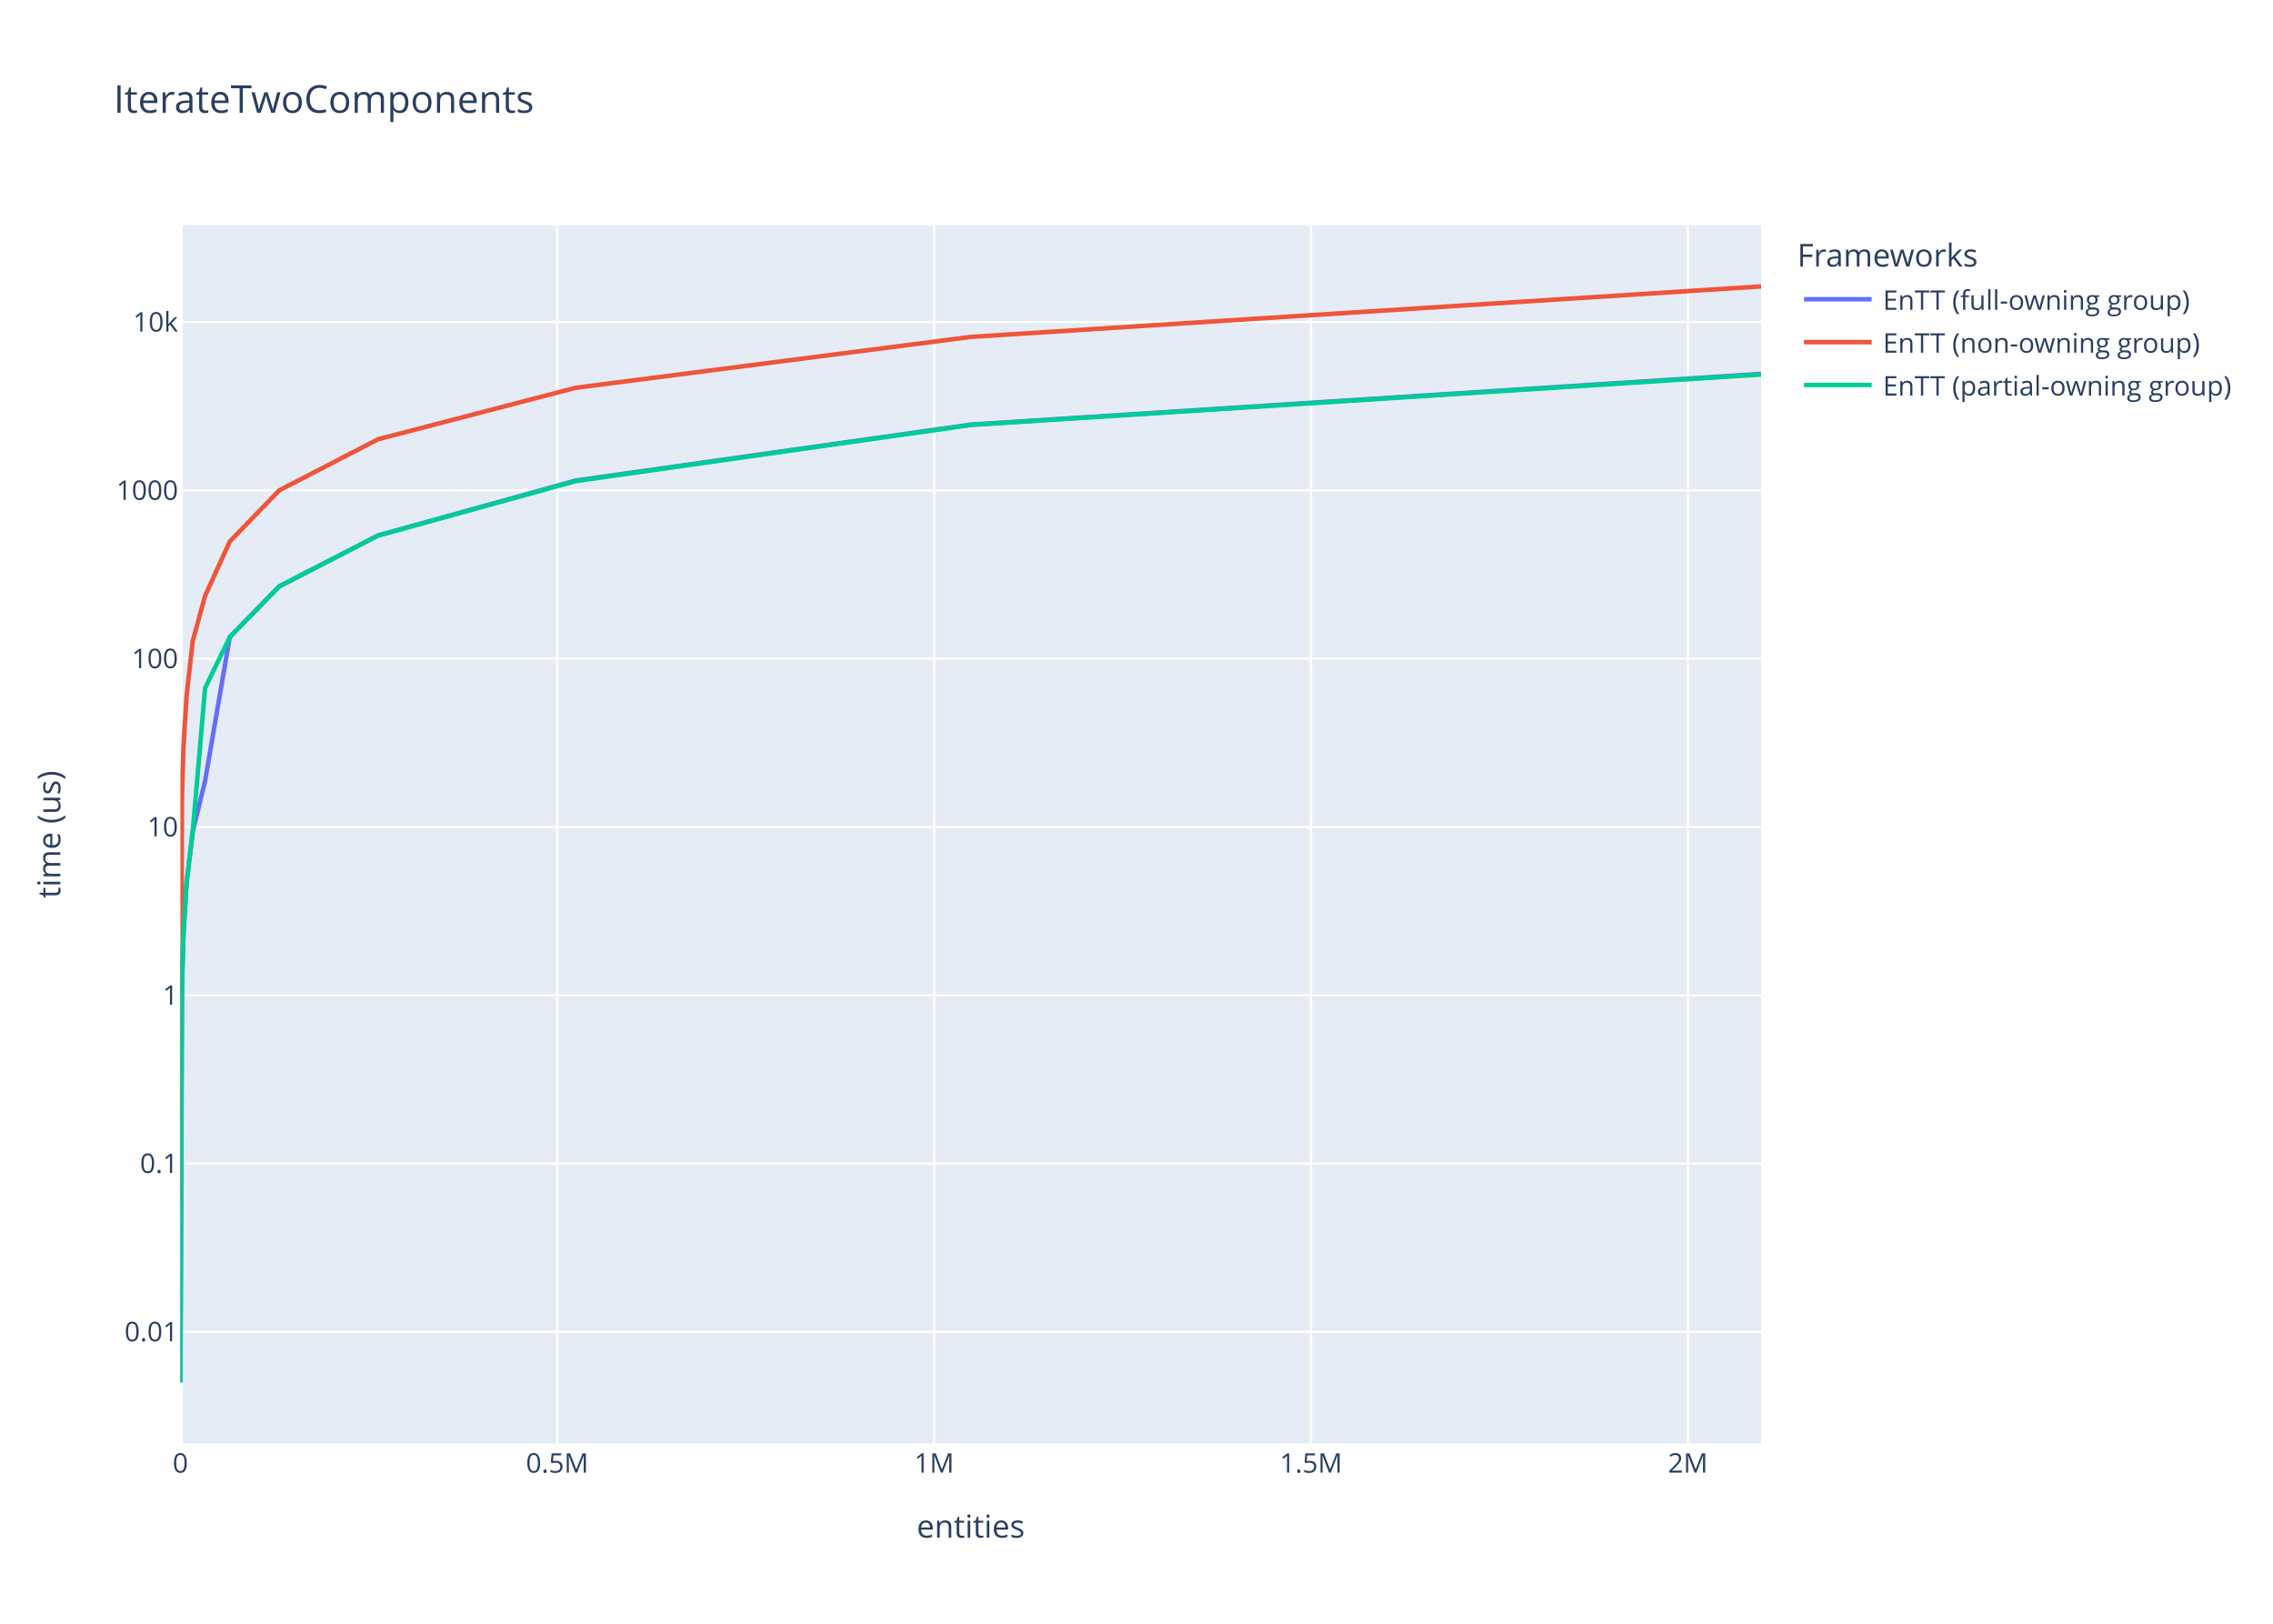
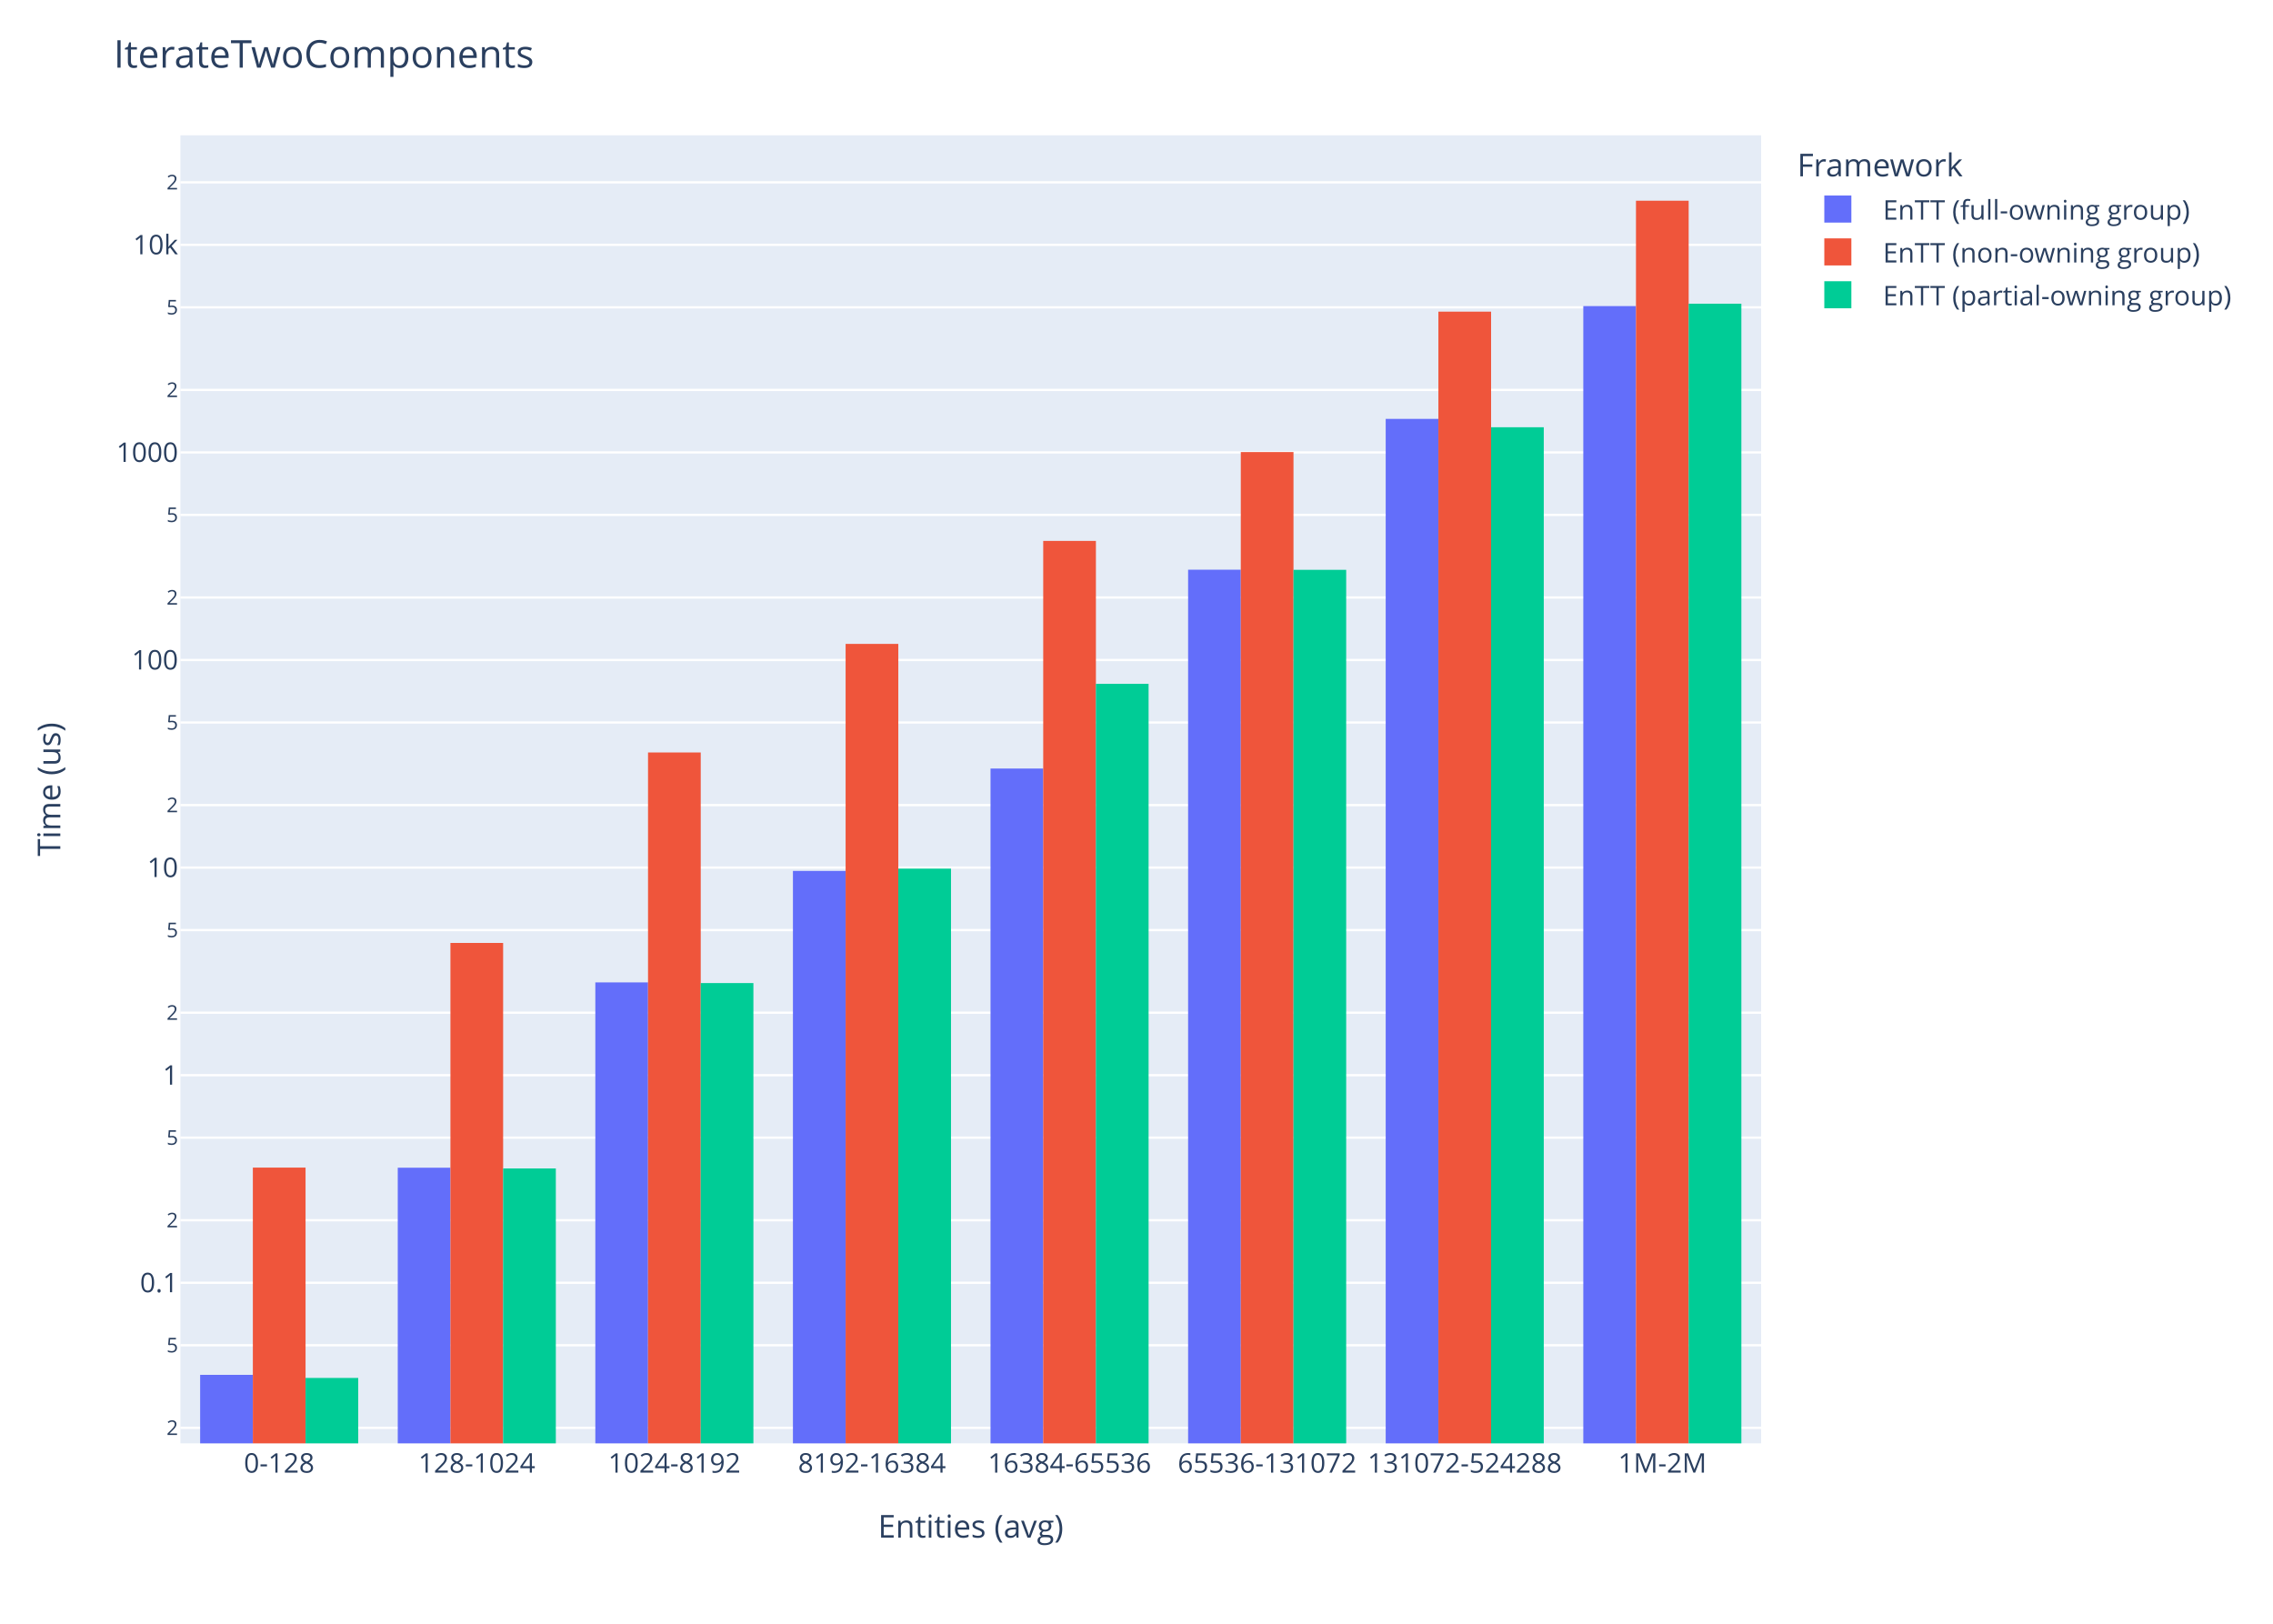
<svg xmlns="http://www.w3.org/2000/svg" class="main-svg" width="1008" height="720" style="" viewBox="0 0 1008 720">
  <rect x="0" y="0" width="1008" height="720" style="fill: rgb(255, 255, 255); fill-opacity: 1;" />
-   <defs id="defs-276b1c">
+   <defs id="defs-d62cf9">
    <g class="clips">
-       <clipPath id="clip276b1cxyplot" class="plotclip">
-         <rect width="701" height="540" />
+       <clipPath id="clipd62cf9xyplot" class="plotclip">
+         <rect width="701" height="580" />
      </clipPath>
-       <clipPath class="axesclip" id="clip276b1cx">
+       <clipPath class="axesclip" id="clipd62cf9x">
        <rect x="80" y="0" width="701" height="720" />
      </clipPath>
-       <clipPath class="axesclip" id="clip276b1cy">
-         <rect x="0" y="100" width="1008" height="540" />
+       <clipPath class="axesclip" id="clipd62cf9y">
+         <rect x="0" y="60" width="1008" height="580" />
      </clipPath>
-       <clipPath class="axesclip" id="clip276b1cxy">
-         <rect x="80" y="100" width="701" height="540" />
+       <clipPath class="axesclip" id="clipd62cf9xy">
+         <rect x="80" y="60" width="701" height="580" />
      </clipPath>
    </g>
    <g class="gradients" />
    <g class="patterns" />
  </defs>
  <g class="bglayer">
-     <rect class="bg" x="80" y="100" width="701" height="540" style="fill: rgb(229, 236, 246); fill-opacity: 1; stroke-width: 0;" />
+     <rect class="bg" x="80" y="60" width="701" height="580" style="fill: rgb(229, 236, 246); fill-opacity: 1; stroke-width: 0;" />
  </g>
  <g class="layer-below">
    <g class="imagelayer" />
    <g class="shapelayer" />
  </g>
  <g class="cartesianlayer">
    <g class="subplot xy">
      <g class="layer-subplot">
        <g class="shapelayer" />
        <g class="imagelayer" />
      </g>
      <g class="minor-gridlayer">
        <g class="x" />
        <g class="y" />
      </g>
      <g class="gridlayer">
-         <g class="x">
-           <path class="xgrid crisp" transform="translate(247.13,0)" d="M0,100v540" style="stroke: rgb(255, 255, 255); stroke-opacity: 1; stroke-width: 1px;" />
-           <path class="xgrid crisp" transform="translate(414.26,0)" d="M0,100v540" style="stroke: rgb(255, 255, 255); stroke-opacity: 1; stroke-width: 1px;" />
-           <path class="xgrid crisp" transform="translate(581.39,0)" d="M0,100v540" style="stroke: rgb(255, 255, 255); stroke-opacity: 1; stroke-width: 1px;" />
-           <path class="xgrid crisp" transform="translate(748.53,0)" d="M0,100v540" style="stroke: rgb(255, 255, 255); stroke-opacity: 1; stroke-width: 1px;" />
-         </g>
+         <g class="x" />
        <g class="y">
-           <path class="ygrid crisp" transform="translate(0,590.54)" d="M80,0h701" style="stroke: rgb(255, 255, 255); stroke-opacity: 1; stroke-width: 1px;" />
-           <path class="ygrid crisp" transform="translate(0,515.92)" d="M80,0h701" style="stroke: rgb(255, 255, 255); stroke-opacity: 1; stroke-width: 1px;" />
-           <path class="ygrid crisp" transform="translate(0,441.3)" d="M80,0h701" style="stroke: rgb(255, 255, 255); stroke-opacity: 1; stroke-width: 1px;" />
-           <path class="ygrid crisp" transform="translate(0,366.68)" d="M80,0h701" style="stroke: rgb(255, 255, 255); stroke-opacity: 1; stroke-width: 1px;" />
-           <path class="ygrid crisp" transform="translate(0,292.06)" d="M80,0h701" style="stroke: rgb(255, 255, 255); stroke-opacity: 1; stroke-width: 1px;" />
-           <path class="ygrid crisp" transform="translate(0,217.44)" d="M80,0h701" style="stroke: rgb(255, 255, 255); stroke-opacity: 1; stroke-width: 1px;" />
-           <path class="ygrid crisp" transform="translate(0,142.82)" d="M80,0h701" style="stroke: rgb(255, 255, 255); stroke-opacity: 1; stroke-width: 1px;" />
-         </g>
-       </g>
-       <g class="zerolinelayer">
-         <path class="xzl zl crisp" transform="translate(80,0)" d="M0,100v540" style="stroke: rgb(255, 255, 255); stroke-opacity: 1; stroke-width: 2px;" />
-       </g>
+           <path class="ygrid crisp" transform="translate(0,633.14)" d="M80,0h701" style="stroke: rgb(255, 255, 255); stroke-opacity: 1; stroke-width: 1px;" />
+           <path class="ygrid crisp" transform="translate(0,596.51)" d="M80,0h701" style="stroke: rgb(255, 255, 255); stroke-opacity: 1; stroke-width: 1px;" />
+           <path class="ygrid crisp" transform="translate(0,568.8)" d="M80,0h701" style="stroke: rgb(255, 255, 255); stroke-opacity: 1; stroke-width: 1px;" />
+           <path class="ygrid crisp" transform="translate(0,541.09)" d="M80,0h701" style="stroke: rgb(255, 255, 255); stroke-opacity: 1; stroke-width: 1px;" />
+           <path class="ygrid crisp" transform="translate(0,504.46)" d="M80,0h701" style="stroke: rgb(255, 255, 255); stroke-opacity: 1; stroke-width: 1px;" />
+           <path class="ygrid crisp" transform="translate(0,476.76)" d="M80,0h701" style="stroke: rgb(255, 255, 255); stroke-opacity: 1; stroke-width: 1px;" />
+           <path class="ygrid crisp" transform="translate(0,449.05)" d="M80,0h701" style="stroke: rgb(255, 255, 255); stroke-opacity: 1; stroke-width: 1px;" />
+           <path class="ygrid crisp" transform="translate(0,412.42)" d="M80,0h701" style="stroke: rgb(255, 255, 255); stroke-opacity: 1; stroke-width: 1px;" />
+           <path class="ygrid crisp" transform="translate(0,384.71)" d="M80,0h701" style="stroke: rgb(255, 255, 255); stroke-opacity: 1; stroke-width: 1px;" />
+           <path class="ygrid crisp" transform="translate(0,357)" d="M80,0h701" style="stroke: rgb(255, 255, 255); stroke-opacity: 1; stroke-width: 1px;" />
+           <path class="ygrid crisp" transform="translate(0,320.37)" d="M80,0h701" style="stroke: rgb(255, 255, 255); stroke-opacity: 1; stroke-width: 1px;" />
+           <path class="ygrid crisp" transform="translate(0,292.66)" d="M80,0h701" style="stroke: rgb(255, 255, 255); stroke-opacity: 1; stroke-width: 1px;" />
+           <path class="ygrid crisp" transform="translate(0,264.95)" d="M80,0h701" style="stroke: rgb(255, 255, 255); stroke-opacity: 1; stroke-width: 1px;" />
+           <path class="ygrid crisp" transform="translate(0,228.32)" d="M80,0h701" style="stroke: rgb(255, 255, 255); stroke-opacity: 1; stroke-width: 1px;" />
+           <path class="ygrid crisp" transform="translate(0,200.61)" d="M80,0h701" style="stroke: rgb(255, 255, 255); stroke-opacity: 1; stroke-width: 1px;" />
+           <path class="ygrid crisp" transform="translate(0,172.9)" d="M80,0h701" style="stroke: rgb(255, 255, 255); stroke-opacity: 1; stroke-width: 1px;" />
+           <path class="ygrid crisp" transform="translate(0,136.27)" d="M80,0h701" style="stroke: rgb(255, 255, 255); stroke-opacity: 1; stroke-width: 1px;" />
+           <path class="ygrid crisp" transform="translate(0,108.56)" d="M80,0h701" style="stroke: rgb(255, 255, 255); stroke-opacity: 1; stroke-width: 1px;" />
+           <path class="ygrid crisp" transform="translate(0,80.85)" d="M80,0h701" style="stroke: rgb(255, 255, 255); stroke-opacity: 1; stroke-width: 1px;" />
+         </g>
+       </g>
+       <g class="zerolinelayer" />
      <path class="xlines-below" />
      <path class="ylines-below" />
      <g class="overlines-below" />
      <g class="xaxislayer-below" />
      <g class="yaxislayer-below" />
      <g class="overaxes-below" />
-       <g class="plot" transform="translate(80,100)" clip-path="url(#clip276b1cxyplot)">
-         <g class="scatterlayer mlayer">
-           <g class="trace scatter trace68d585" style="stroke-miterlimit: 2; opacity: 1;">
-             <g class="fills" />
-             <g class="errorbars" />
-             <g class="lines">
-               <path class="js-line" d="M0,513L0.68,336.74L1.37,313.71L2.74,291.32L5.48,268.77L10.95,246.25L21.91,182.41L43.81,160.06L87.63,137.44L175.25,113.1L350.5,88.29L701,65.8" style="vector-effect: non-scaling-stroke; fill: none; stroke: rgb(99, 110, 250); stroke-opacity: 1; stroke-width: 2px; opacity: 1;" />
-             </g>
-             <g class="points" />
-             <g class="text" />
-           </g>
-           <g class="trace scatter traceaeaaf7" style="stroke-miterlimit: 2; opacity: 1;">
-             <g class="fills" />
-             <g class="errorbars" />
-             <g class="lines">
-               <path class="js-line" d="M0,433.57L0.68,253.52L1.37,231.1L2.74,208.65L5.48,184.21L10.95,164.22L21.91,140.1L43.81,117.46L87.63,94.78L175.25,71.96L350.5,49.39L701,27" style="vector-effect: non-scaling-stroke; fill: none; stroke: rgb(239, 85, 59); stroke-opacity: 1; stroke-width: 2px; opacity: 1;" />
-             </g>
-             <g class="points" />
-             <g class="text" />
-           </g>
-           <g class="trace scatter traceb2dd27" style="stroke-miterlimit: 2; opacity: 1;">
-             <g class="fills" />
-             <g class="errorbars" />
-             <g class="lines">
-               <path class="js-line" d="M0,513L0.68,336.77L1.37,313.76L2.74,291.33L5.48,268.61L10.95,205.1L21.91,182.53L43.81,159.98L87.63,137.51L175.25,113.33L350.5,88.44L701,66.05" style="vector-effect: non-scaling-stroke; fill: none; stroke: rgb(0, 204, 150); stroke-opacity: 1; stroke-width: 2px; opacity: 1;" />
-             </g>
-             <g class="points" />
-             <g class="text" />
+       <g class="plot" transform="translate(80,60)" clip-path="url(#clipd62cf9xyplot)">
+         <g class="barlayer mlayer">
+           <g class="trace bars" style="opacity: 1;">
+             <g class="points">
+               <g class="point">
+                 <path d="M8.76,6090V549.64H32.13V6090Z" style="vector-effect: non-scaling-stroke; opacity: 1; stroke-width: 0px; fill: rgb(99, 110, 250); fill-opacity: 1;" />
+               </g>
+               <g class="point">
+                 <path d="M96.39,6090V457.78H119.75V6090Z" style="vector-effect: non-scaling-stroke; opacity: 1; stroke-width: 0px; fill: rgb(99, 110, 250); fill-opacity: 1;" />
+               </g>
+               <g class="point">
+                 <path d="M184.01,6090V375.63H207.38V6090Z" style="vector-effect: non-scaling-stroke; opacity: 1; stroke-width: 0px; fill: rgb(99, 110, 250); fill-opacity: 1;" />
+               </g>
+               <g class="point">
+                 <path d="M271.64,6090V326.19H295V6090Z" style="vector-effect: non-scaling-stroke; opacity: 1; stroke-width: 0px; fill: rgb(99, 110, 250); fill-opacity: 1;" />
+               </g>
+               <g class="point">
+                 <path d="M359.26,6090V280.78H382.63V6090Z" style="vector-effect: non-scaling-stroke; opacity: 1; stroke-width: 0px; fill: rgb(99, 110, 250); fill-opacity: 1;" />
+               </g>
+               <g class="point">
+                 <path d="M446.89,6090V192.63H470.25V6090Z" style="vector-effect: non-scaling-stroke; opacity: 1; stroke-width: 0px; fill: rgb(99, 110, 250); fill-opacity: 1;" />
+               </g>
+               <g class="point">
+                 <path d="M534.51,6090V125.74H557.88V6090Z" style="vector-effect: non-scaling-stroke; opacity: 1; stroke-width: 0px; fill: rgb(99, 110, 250); fill-opacity: 1;" />
+               </g>
+               <g class="point">
+                 <path d="M622.14,6090V75.72H645.5V6090Z" style="vector-effect: non-scaling-stroke; opacity: 1; stroke-width: 0px; fill: rgb(99, 110, 250); fill-opacity: 1;" />
+               </g>
+             </g>
+           </g>
+           <g class="trace bars" style="opacity: 1;">
+             <g class="points">
+               <g class="point">
+                 <path d="M32.13,6090V457.73H55.5V6090Z" style="vector-effect: non-scaling-stroke; opacity: 1; stroke-width: 0px; fill: rgb(239, 85, 59); fill-opacity: 1;" />
+               </g>
+               <g class="point">
+                 <path d="M119.75,6090V358.13H143.12V6090Z" style="vector-effect: non-scaling-stroke; opacity: 1; stroke-width: 0px; fill: rgb(239, 85, 59); fill-opacity: 1;" />
+               </g>
+               <g class="point">
+                 <path d="M207.38,6090V273.66H230.75V6090Z" style="vector-effect: non-scaling-stroke; opacity: 1; stroke-width: 0px; fill: rgb(239, 85, 59); fill-opacity: 1;" />
+               </g>
+               <g class="point">
+                 <path d="M295,6090V225.53H318.37V6090Z" style="vector-effect: non-scaling-stroke; opacity: 1; stroke-width: 0px; fill: rgb(239, 85, 59); fill-opacity: 1;" />
+               </g>
+               <g class="point">
+                 <path d="M382.63,6090V179.86H406V6090Z" style="vector-effect: non-scaling-stroke; opacity: 1; stroke-width: 0px; fill: rgb(239, 85, 59); fill-opacity: 1;" />
+               </g>
+               <g class="point">
+                 <path d="M470.25,6090V140.45H493.62V6090Z" style="vector-effect: non-scaling-stroke; opacity: 1; stroke-width: 0px; fill: rgb(239, 85, 59); fill-opacity: 1;" />
+               </g>
+               <g class="point">
+                 <path d="M557.88,6090V78.2H581.25V6090Z" style="vector-effect: non-scaling-stroke; opacity: 1; stroke-width: 0px; fill: rgb(239, 85, 59); fill-opacity: 1;" />
+               </g>
+               <g class="point">
+                 <path d="M645.5,6090V29H668.87V6090Z" style="vector-effect: non-scaling-stroke; opacity: 1; stroke-width: 0px; fill: rgb(239, 85, 59); fill-opacity: 1;" />
+               </g>
+             </g>
+           </g>
+           <g class="trace bars" style="opacity: 1;">
+             <g class="points">
+               <g class="point">
+                 <path d="M55.5,6090V551H78.86V6090Z" style="vector-effect: non-scaling-stroke; opacity: 1; stroke-width: 0px; fill: rgb(0, 204, 150); fill-opacity: 1;" />
+               </g>
+               <g class="point">
+                 <path d="M143.12,6090V458.12H166.49V6090Z" style="vector-effect: non-scaling-stroke; opacity: 1; stroke-width: 0px; fill: rgb(0, 204, 150); fill-opacity: 1;" />
+               </g>
+               <g class="point">
+                 <path d="M230.75,6090V375.92H254.11V6090Z" style="vector-effect: non-scaling-stroke; opacity: 1; stroke-width: 0px; fill: rgb(0, 204, 150); fill-opacity: 1;" />
+               </g>
+               <g class="point">
+                 <path d="M318.37,6090V325.17H341.74V6090Z" style="vector-effect: non-scaling-stroke; opacity: 1; stroke-width: 0px; fill: rgb(0, 204, 150); fill-opacity: 1;" />
+               </g>
+               <g class="point">
+                 <path d="M406,6090V243.23H429.36V6090Z" style="vector-effect: non-scaling-stroke; opacity: 1; stroke-width: 0px; fill: rgb(0, 204, 150); fill-opacity: 1;" />
+               </g>
+               <g class="point">
+                 <path d="M493.62,6090V192.66H516.99V6090Z" style="vector-effect: non-scaling-stroke; opacity: 1; stroke-width: 0px; fill: rgb(0, 204, 150); fill-opacity: 1;" />
+               </g>
+               <g class="point">
+                 <path d="M581.25,6090V129.45H604.61V6090Z" style="vector-effect: non-scaling-stroke; opacity: 1; stroke-width: 0px; fill: rgb(0, 204, 150); fill-opacity: 1;" />
+               </g>
+               <g class="point">
+                 <path d="M668.87,6090V74.68H692.24V6090Z" style="vector-effect: non-scaling-stroke; opacity: 1; stroke-width: 0px; fill: rgb(0, 204, 150); fill-opacity: 1;" />
+               </g>
+             </g>
          </g>
        </g>
      </g>
      <g class="overplot" />
      <path class="xlines-above crisp" d="M0,0" style="fill: none;" />
      <path class="ylines-above crisp" d="M0,0" style="fill: none;" />
      <g class="overlines-above" />
      <g class="xaxislayer-above">
        <g class="xtick">
-           <text text-anchor="middle" x="0" y="653" transform="translate(80,0)" style="font-family: 'Open Sans', verdana, arial, sans-serif; font-size: 12px; fill: rgb(42, 63, 95); fill-opacity: 1; white-space: pre; opacity: 1;">0</text>
-         </g>
-         <g class="xtick">
-           <text text-anchor="middle" x="0" y="653" style="font-family: 'Open Sans', verdana, arial, sans-serif; font-size: 12px; fill: rgb(42, 63, 95); fill-opacity: 1; white-space: pre; opacity: 1;" transform="translate(247.13,0)">0.5M</text>
-         </g>
-         <g class="xtick">
-           <text text-anchor="middle" x="0" y="653" style="font-family: 'Open Sans', verdana, arial, sans-serif; font-size: 12px; fill: rgb(42, 63, 95); fill-opacity: 1; white-space: pre; opacity: 1;" transform="translate(414.26,0)">1M</text>
-         </g>
-         <g class="xtick">
-           <text text-anchor="middle" x="0" y="653" style="font-family: 'Open Sans', verdana, arial, sans-serif; font-size: 12px; fill: rgb(42, 63, 95); fill-opacity: 1; white-space: pre; opacity: 1;" transform="translate(581.39,0)">1.5M</text>
-         </g>
-         <g class="xtick">
-           <text text-anchor="middle" x="0" y="653" style="font-family: 'Open Sans', verdana, arial, sans-serif; font-size: 12px; fill: rgb(42, 63, 95); fill-opacity: 1; white-space: pre; opacity: 1;" transform="translate(748.53,0)">2M</text>
+           <text text-anchor="middle" x="0" y="653" transform="translate(123.81,0)" style="font-family: 'Open Sans', verdana, arial, sans-serif; font-size: 12px; fill: rgb(42, 63, 95); fill-opacity: 1; white-space: pre; opacity: 1;">0-128</text>
+         </g>
+         <g class="xtick">
+           <text text-anchor="middle" x="0" y="653" transform="translate(211.44,0)" style="font-family: 'Open Sans', verdana, arial, sans-serif; font-size: 12px; fill: rgb(42, 63, 95); fill-opacity: 1; white-space: pre; opacity: 1;">128-1024</text>
+         </g>
+         <g class="xtick">
+           <text text-anchor="middle" x="0" y="653" transform="translate(299.06,0)" style="font-family: 'Open Sans', verdana, arial, sans-serif; font-size: 12px; fill: rgb(42, 63, 95); fill-opacity: 1; white-space: pre; opacity: 1;">1024-8192</text>
+         </g>
+         <g class="xtick">
+           <text text-anchor="middle" x="0" y="653" transform="translate(386.69,0)" style="font-family: 'Open Sans', verdana, arial, sans-serif; font-size: 12px; fill: rgb(42, 63, 95); fill-opacity: 1; white-space: pre; opacity: 1;">8192-16384</text>
+         </g>
+         <g class="xtick">
+           <text text-anchor="middle" x="0" y="653" transform="translate(474.31,0)" style="font-family: 'Open Sans', verdana, arial, sans-serif; font-size: 12px; fill: rgb(42, 63, 95); fill-opacity: 1; white-space: pre; opacity: 1;">16384-65536</text>
+         </g>
+         <g class="xtick">
+           <text text-anchor="middle" x="0" y="653" transform="translate(561.94,0)" style="font-family: 'Open Sans', verdana, arial, sans-serif; font-size: 12px; fill: rgb(42, 63, 95); fill-opacity: 1; white-space: pre; opacity: 1;">65536-131072</text>
+         </g>
+         <g class="xtick">
+           <text text-anchor="middle" x="0" y="653" transform="translate(649.56,0)" style="font-family: 'Open Sans', verdana, arial, sans-serif; font-size: 12px; fill: rgb(42, 63, 95); fill-opacity: 1; white-space: pre; opacity: 1;">131072-524288</text>
+         </g>
+         <g class="xtick">
+           <text text-anchor="middle" x="0" y="653" transform="translate(737.19,0)" style="font-family: 'Open Sans', verdana, arial, sans-serif; font-size: 12px; fill: rgb(42, 63, 95); fill-opacity: 1; white-space: pre; opacity: 1;">1M-2M</text>
        </g>
      </g>
      <g class="yaxislayer-above">
        <g class="ytick">
-           <text text-anchor="end" x="79" y="4.2" transform="translate(0,590.54)" style="font-family: 'Open Sans', verdana, arial, sans-serif; font-size: 12px; fill: rgb(42, 63, 95); fill-opacity: 1; white-space: pre; opacity: 1;">0.01</text>
-         </g>
-         <g class="ytick">
-           <text text-anchor="end" x="79" y="4.2" style="font-family: 'Open Sans', verdana, arial, sans-serif; font-size: 12px; fill: rgb(42, 63, 95); fill-opacity: 1; white-space: pre; opacity: 1;" transform="translate(0,515.92)">0.1</text>
-         </g>
-         <g class="ytick">
-           <text text-anchor="end" x="79" y="4.2" style="font-family: 'Open Sans', verdana, arial, sans-serif; font-size: 12px; fill: rgb(42, 63, 95); fill-opacity: 1; white-space: pre; opacity: 1;" transform="translate(0,441.3)">1</text>
-         </g>
-         <g class="ytick">
-           <text text-anchor="end" x="79" y="4.2" style="font-family: 'Open Sans', verdana, arial, sans-serif; font-size: 12px; fill: rgb(42, 63, 95); fill-opacity: 1; white-space: pre; opacity: 1;" transform="translate(0,366.68)">10</text>
-         </g>
-         <g class="ytick">
-           <text text-anchor="end" x="79" y="4.2" style="font-family: 'Open Sans', verdana, arial, sans-serif; font-size: 12px; fill: rgb(42, 63, 95); fill-opacity: 1; white-space: pre; opacity: 1;" transform="translate(0,292.06)">100</text>
-         </g>
-         <g class="ytick">
-           <text text-anchor="end" x="79" y="4.2" style="font-family: 'Open Sans', verdana, arial, sans-serif; font-size: 12px; fill: rgb(42, 63, 95); fill-opacity: 1; white-space: pre; opacity: 1;" transform="translate(0,217.44)">1000</text>
-         </g>
-         <g class="ytick">
-           <text text-anchor="end" x="79" y="4.2" style="font-family: 'Open Sans', verdana, arial, sans-serif; font-size: 12px; fill: rgb(42, 63, 95); fill-opacity: 1; white-space: pre; opacity: 1;" transform="translate(0,142.82)">10k</text>
+           <text text-anchor="end" x="79" y="3.15" transform="translate(0,633.14)" style="font-family: 'Open Sans', verdana, arial, sans-serif; font-size: 9px; fill: rgb(42, 63, 95); fill-opacity: 1; white-space: pre; opacity: 1;">2</text>
+         </g>
+         <g class="ytick">
+           <text text-anchor="end" x="79" y="3.15" style="font-family: 'Open Sans', verdana, arial, sans-serif; font-size: 9px; fill: rgb(42, 63, 95); fill-opacity: 1; white-space: pre; opacity: 1;" transform="translate(0,596.51)">5</text>
+         </g>
+         <g class="ytick">
+           <text text-anchor="end" x="79" y="4.2" style="font-family: 'Open Sans', verdana, arial, sans-serif; font-size: 12px; fill: rgb(42, 63, 95); fill-opacity: 1; white-space: pre; opacity: 1;" transform="translate(0,568.8)">0.1</text>
+         </g>
+         <g class="ytick">
+           <text text-anchor="end" x="79" y="3.15" style="font-family: 'Open Sans', verdana, arial, sans-serif; font-size: 9px; fill: rgb(42, 63, 95); fill-opacity: 1; white-space: pre; opacity: 1;" transform="translate(0,541.09)">2</text>
+         </g>
+         <g class="ytick">
+           <text text-anchor="end" x="79" y="3.15" style="font-family: 'Open Sans', verdana, arial, sans-serif; font-size: 9px; fill: rgb(42, 63, 95); fill-opacity: 1; white-space: pre; opacity: 1;" transform="translate(0,504.46)">5</text>
+         </g>
+         <g class="ytick">
+           <text text-anchor="end" x="79" y="4.2" style="font-family: 'Open Sans', verdana, arial, sans-serif; font-size: 12px; fill: rgb(42, 63, 95); fill-opacity: 1; white-space: pre; opacity: 1;" transform="translate(0,476.76)">1</text>
+         </g>
+         <g class="ytick">
+           <text text-anchor="end" x="79" y="3.15" style="font-family: 'Open Sans', verdana, arial, sans-serif; font-size: 9px; fill: rgb(42, 63, 95); fill-opacity: 1; white-space: pre; opacity: 1;" transform="translate(0,449.05)">2</text>
+         </g>
+         <g class="ytick">
+           <text text-anchor="end" x="79" y="3.15" style="font-family: 'Open Sans', verdana, arial, sans-serif; font-size: 9px; fill: rgb(42, 63, 95); fill-opacity: 1; white-space: pre; opacity: 1;" transform="translate(0,412.42)">5</text>
+         </g>
+         <g class="ytick">
+           <text text-anchor="end" x="79" y="4.2" style="font-family: 'Open Sans', verdana, arial, sans-serif; font-size: 12px; fill: rgb(42, 63, 95); fill-opacity: 1; white-space: pre; opacity: 1;" transform="translate(0,384.71)">10</text>
+         </g>
+         <g class="ytick">
+           <text text-anchor="end" x="79" y="3.15" style="font-family: 'Open Sans', verdana, arial, sans-serif; font-size: 9px; fill: rgb(42, 63, 95); fill-opacity: 1; white-space: pre; opacity: 1;" transform="translate(0,357)">2</text>
+         </g>
+         <g class="ytick">
+           <text text-anchor="end" x="79" y="3.15" style="font-family: 'Open Sans', verdana, arial, sans-serif; font-size: 9px; fill: rgb(42, 63, 95); fill-opacity: 1; white-space: pre; opacity: 1;" transform="translate(0,320.37)">5</text>
+         </g>
+         <g class="ytick">
+           <text text-anchor="end" x="79" y="4.2" style="font-family: 'Open Sans', verdana, arial, sans-serif; font-size: 12px; fill: rgb(42, 63, 95); fill-opacity: 1; white-space: pre; opacity: 1;" transform="translate(0,292.66)">100</text>
+         </g>
+         <g class="ytick">
+           <text text-anchor="end" x="79" y="3.15" style="font-family: 'Open Sans', verdana, arial, sans-serif; font-size: 9px; fill: rgb(42, 63, 95); fill-opacity: 1; white-space: pre; opacity: 1;" transform="translate(0,264.95)">2</text>
+         </g>
+         <g class="ytick">
+           <text text-anchor="end" x="79" y="3.15" style="font-family: 'Open Sans', verdana, arial, sans-serif; font-size: 9px; fill: rgb(42, 63, 95); fill-opacity: 1; white-space: pre; opacity: 1;" transform="translate(0,228.32)">5</text>
+         </g>
+         <g class="ytick">
+           <text text-anchor="end" x="79" y="4.2" style="font-family: 'Open Sans', verdana, arial, sans-serif; font-size: 12px; fill: rgb(42, 63, 95); fill-opacity: 1; white-space: pre; opacity: 1;" transform="translate(0,200.61)">1000</text>
+         </g>
+         <g class="ytick">
+           <text text-anchor="end" x="79" y="3.15" style="font-family: 'Open Sans', verdana, arial, sans-serif; font-size: 9px; fill: rgb(42, 63, 95); fill-opacity: 1; white-space: pre; opacity: 1;" transform="translate(0,172.9)">2</text>
+         </g>
+         <g class="ytick">
+           <text text-anchor="end" x="79" y="3.15" style="font-family: 'Open Sans', verdana, arial, sans-serif; font-size: 9px; fill: rgb(42, 63, 95); fill-opacity: 1; white-space: pre; opacity: 1;" transform="translate(0,136.27)">5</text>
+         </g>
+         <g class="ytick">
+           <text text-anchor="end" x="79" y="4.2" style="font-family: 'Open Sans', verdana, arial, sans-serif; font-size: 12px; fill: rgb(42, 63, 95); fill-opacity: 1; white-space: pre; opacity: 1;" transform="translate(0,108.56)">10k</text>
+         </g>
+         <g class="ytick">
+           <text text-anchor="end" x="79" y="3.15" style="font-family: 'Open Sans', verdana, arial, sans-serif; font-size: 9px; fill: rgb(42, 63, 95); fill-opacity: 1; white-space: pre; opacity: 1;" transform="translate(0,80.85)">2</text>
        </g>
      </g>
      <g class="overaxes-above" />
    </g>
  </g>
  <g class="polarlayer" />
  <g class="smithlayer" />
  <g class="ternarylayer" />
  <g class="geolayer" />
  <g class="funnelarealayer" />
  <g class="pielayer" />
  <g class="iciclelayer" />
  <g class="treemaplayer" />
  <g class="sunburstlayer" />
  <g class="glimages" />
-   <defs id="topdefs-276b1c">
+   <defs id="topdefs-d62cf9">
    <g class="clips" />
-     <clipPath id="legend276b1c">
+     <clipPath id="legendd62cf9">
      <rect width="201" height="86" x="0" y="0" />
    </clipPath>
  </defs>
  <g class="layer-above">
    <g class="imagelayer" />
    <g class="shapelayer" />
  </g>
  <g class="infolayer">
-     <g class="legend" pointer-events="all" transform="translate(795.02,100)">
+     <g class="legend" pointer-events="all" transform="translate(795.02,60)">
      <rect class="bg" shape-rendering="crispEdges" style="stroke: rgb(68, 68, 68); stroke-opacity: 1; fill: rgb(255, 255, 255); fill-opacity: 1; stroke-width: 0px;" width="201" height="86" x="0" y="0" />
-       <g class="scrollbox" transform="" clip-path="url(#legend276b1c)">
-         <text class="legendtitletext" text-anchor="start" x="2" y="18.2" style="font-family: 'Open Sans', verdana, arial, sans-serif; font-size: 14px; fill: rgb(42, 63, 95); fill-opacity: 1; white-space: pre;">Frameworks</text>
+       <g class="scrollbox" transform="" clip-path="url(#legendd62cf9)">
+         <text class="legendtitletext" text-anchor="start" x="2" y="18.2" style="font-family: 'Open Sans', verdana, arial, sans-serif; font-size: 14px; fill: rgb(42, 63, 95); fill-opacity: 1; white-space: pre;">Framework</text>
        <g class="groups" transform="">
          <g class="traces" transform="translate(0,32.7)" style="opacity: 1;">
            <text class="legendtext" text-anchor="start" x="40" y="4.68" style="font-family: 'Open Sans', verdana, arial, sans-serif; font-size: 12px; fill: rgb(42, 63, 95); fill-opacity: 1; white-space: pre;">EnTT (full-owning group)</text>
            <g class="layers" style="opacity: 1;">
              <g class="legendfill" />
-               <g class="legendlines">
-                 <path class="js-line" d="M5,0h30" style="fill: none; stroke: rgb(99, 110, 250); stroke-opacity: 1; stroke-width: 2px;" />
-               </g>
+               <g class="legendlines" />
              <g class="legendsymbols">
-                 <g class="legendpoints" />
+                 <g class="legendpoints">
+                   <path class="legendundefined" d="M6,6H-6V-6H6Z" transform="translate(20,0)" style="stroke-width: 0px; fill: rgb(99, 110, 250); fill-opacity: 1;" />
+                 </g>
              </g>
            </g>
            <rect class="legendtoggle" x="0" y="-9.5" width="195.234" height="19" style="fill: rgb(0, 0, 0); fill-opacity: 0;" />
          </g>
        </g>
        <g class="groups" transform="">
          <g class="traces" transform="translate(0,51.7)" style="opacity: 1;">
            <text class="legendtext" text-anchor="start" x="40" y="4.68" style="font-family: 'Open Sans', verdana, arial, sans-serif; font-size: 12px; fill: rgb(42, 63, 95); fill-opacity: 1; white-space: pre;">EnTT (non-owning group)</text>
            <g class="layers" style="opacity: 1;">
              <g class="legendfill" />
-               <g class="legendlines">
-                 <path class="js-line" d="M5,0h30" style="fill: none; stroke: rgb(239, 85, 59); stroke-opacity: 1; stroke-width: 2px;" />
-               </g>
+               <g class="legendlines" />
              <g class="legendsymbols">
-                 <g class="legendpoints" />
+                 <g class="legendpoints">
+                   <path class="legendundefined" d="M6,6H-6V-6H6Z" transform="translate(20,0)" style="stroke-width: 0px; fill: rgb(239, 85, 59); fill-opacity: 1;" />
+                 </g>
              </g>
            </g>
            <rect class="legendtoggle" x="0" y="-9.5" width="195.234" height="19" style="fill: rgb(0, 0, 0); fill-opacity: 0;" />
          </g>
        </g>
        <g class="groups" transform="">
          <g class="traces" transform="translate(0,70.7)" style="opacity: 1;">
            <text class="legendtext" text-anchor="start" x="40" y="4.68" style="font-family: 'Open Sans', verdana, arial, sans-serif; font-size: 12px; fill: rgb(42, 63, 95); fill-opacity: 1; white-space: pre;">EnTT (partial-owning group)</text>
            <g class="layers" style="opacity: 1;">
              <g class="legendfill" />
-               <g class="legendlines">
-                 <path class="js-line" d="M5,0h30" style="fill: none; stroke: rgb(0, 204, 150); stroke-opacity: 1; stroke-width: 2px;" />
-               </g>
+               <g class="legendlines" />
              <g class="legendsymbols">
-                 <g class="legendpoints" />
+                 <g class="legendpoints">
+                   <path class="legendundefined" d="M6,6H-6V-6H6Z" transform="translate(20,0)" style="stroke-width: 0px; fill: rgb(0, 204, 150); fill-opacity: 1;" />
+                 </g>
              </g>
            </g>
            <rect class="legendtoggle" x="0" y="-9.5" width="195.234" height="19" style="fill: rgb(0, 0, 0); fill-opacity: 0;" />
          </g>
        </g>
      </g>
      <rect class="scrollbar" rx="20" ry="3" width="0" height="0" style="fill: rgb(128, 139, 164); fill-opacity: 1;" x="0" y="0" />
    </g>
    <g class="g-gtitle">
-       <text class="gtitle" x="50.4" y="50" text-anchor="start" dy="0em" style="font-family: 'Open Sans', verdana, arial, sans-serif; font-size: 17px; fill: rgb(42, 63, 95); opacity: 1; font-weight: normal; white-space: pre;">IterateTwoComponents</text>
+       <text class="gtitle" x="50.4" y="30" text-anchor="start" dy="0em" style="font-family: 'Open Sans', verdana, arial, sans-serif; font-size: 17px; fill: rgb(42, 63, 95); opacity: 1; font-weight: normal; white-space: pre;">IterateTwoComponents</text>
    </g>
    <g class="g-xtitle">
-       <text class="xtitle" x="430.5" y="681.8" text-anchor="middle" style="font-family: 'Open Sans', verdana, arial, sans-serif; font-size: 14px; fill: rgb(42, 63, 95); opacity: 1; font-weight: normal; white-space: pre;">entities</text>
+       <text class="xtitle" x="430.5" y="681.8" text-anchor="middle" style="font-family: 'Open Sans', verdana, arial, sans-serif; font-size: 14px; fill: rgb(42, 63, 95); opacity: 1; font-weight: normal; white-space: pre;">Entities (avg)</text>
    </g>
    <g class="g-ytitle">
-       <text class="ytitle" transform="rotate(-90,26.74688,370)" x="26.747" y="370" text-anchor="middle" style="font-family: 'Open Sans', verdana, arial, sans-serif; font-size: 14px; fill: rgb(42, 63, 95); opacity: 1; font-weight: normal; white-space: pre;">time (us)</text>
+       <text class="ytitle" transform="rotate(-90,26.74688,350)" x="26.747" y="350" text-anchor="middle" style="font-family: 'Open Sans', verdana, arial, sans-serif; font-size: 14px; fill: rgb(42, 63, 95); opacity: 1; font-weight: normal; white-space: pre;">Time (us)</text>
    </g>
  </g>
</svg>
